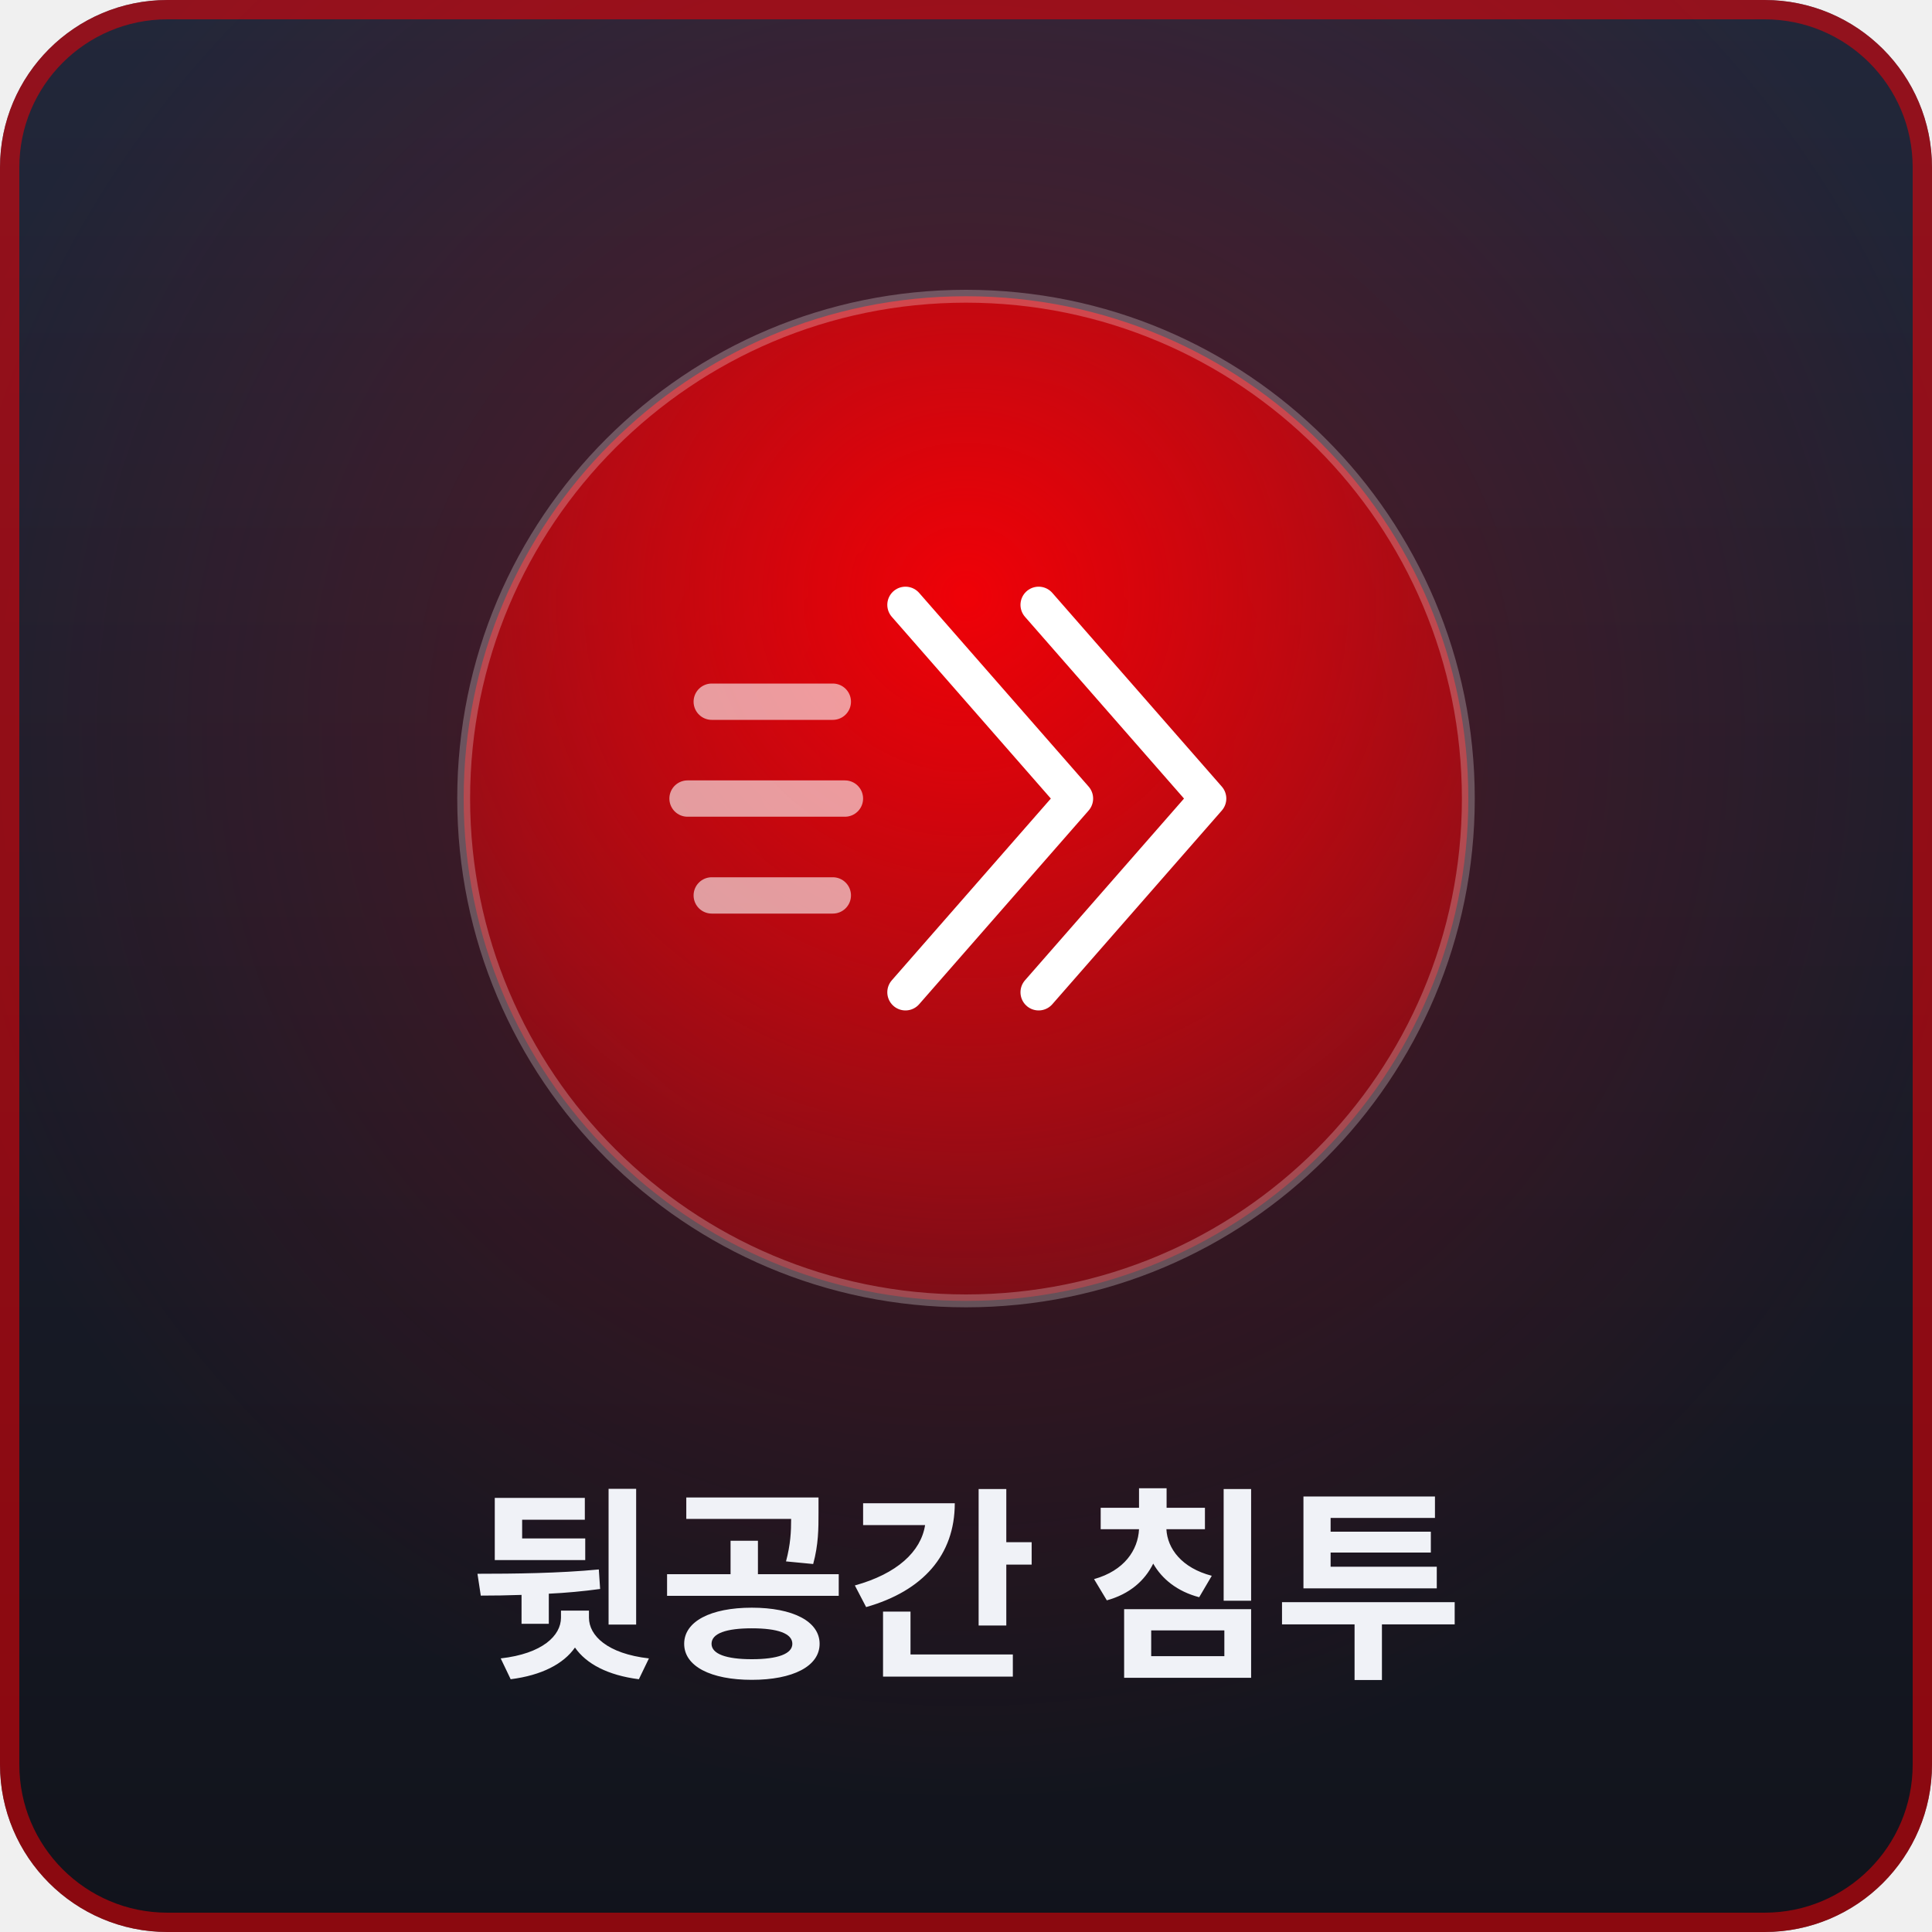
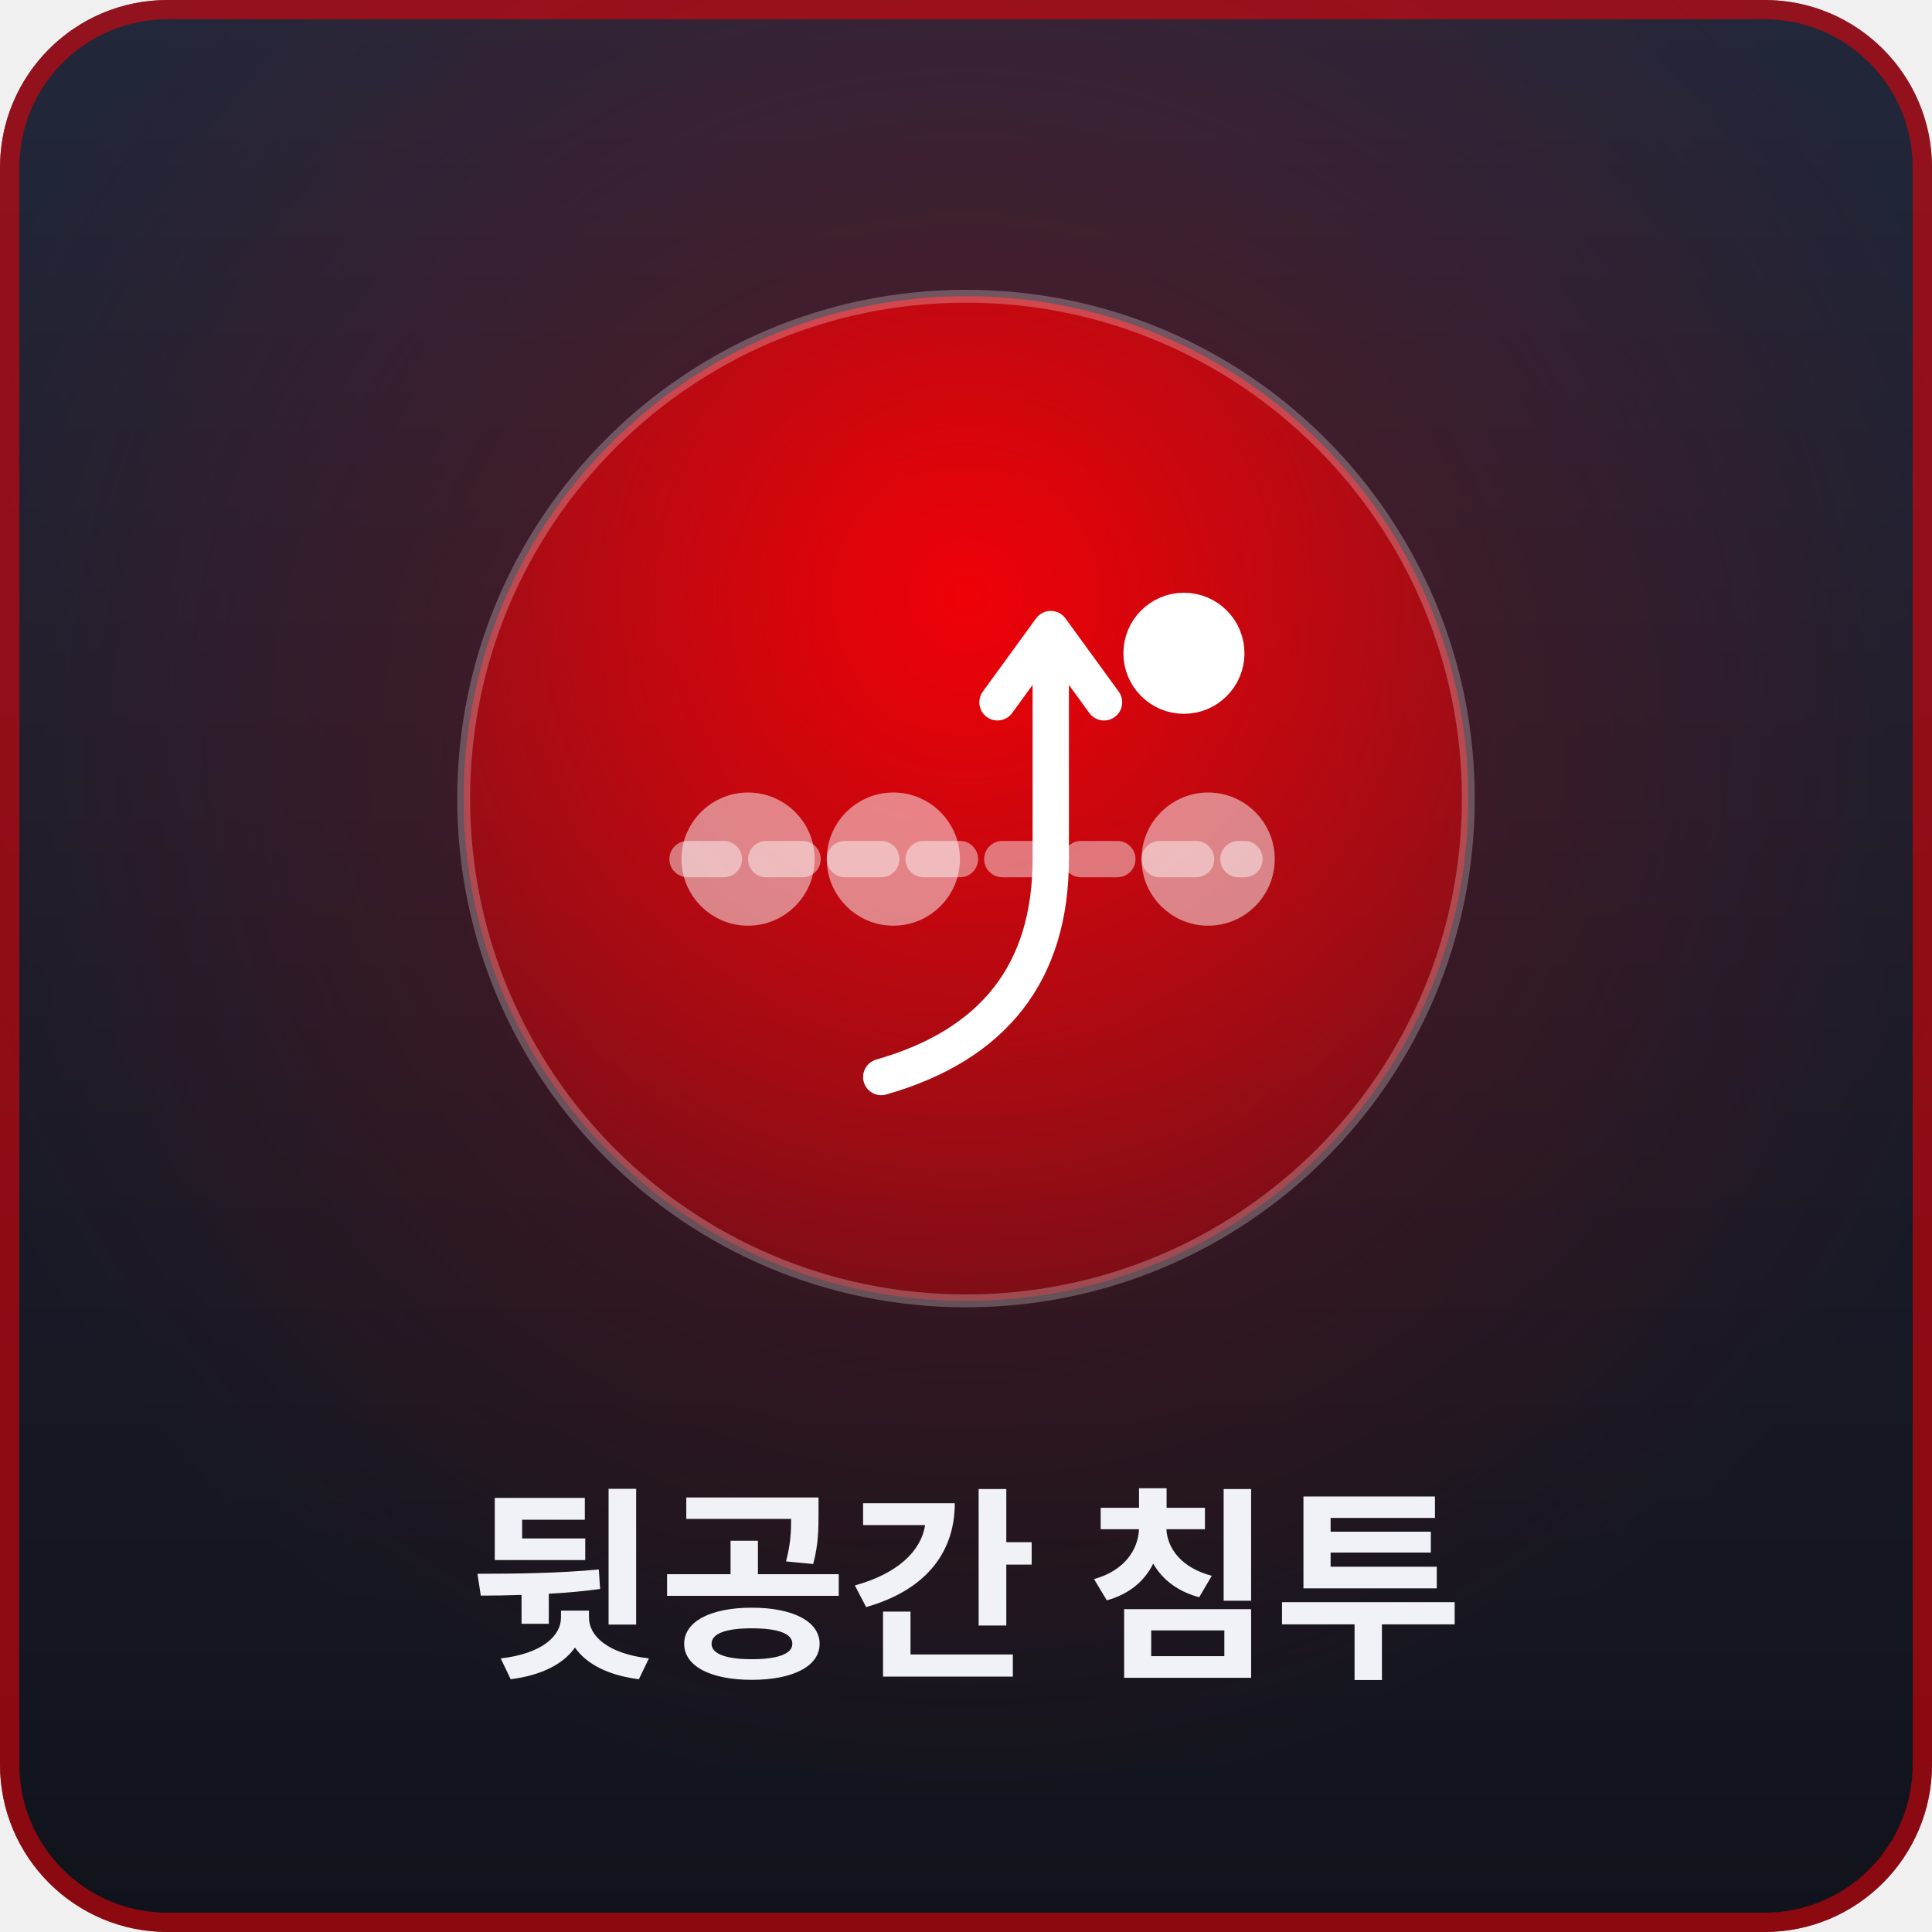
<svg xmlns="http://www.w3.org/2000/svg" viewBox="0 0 300 300" width="300" height="300">
  <defs>
    <linearGradient id="bg" x1="0" y1="0" x2="0" y2="1">
      <stop offset="0" stop-color="#22273A" />
      <stop offset="1" stop-color="#11131B" />
    </linearGradient>
    <radialGradient id="glow" cx=".5" cy=".38" r=".55">
      <stop offset="0" stop-color="#EF0107" stop-opacity=".28" />
      <stop offset="1" stop-color="#EF0107" stop-opacity="0" />
    </radialGradient>
    <radialGradient id="badge" cx=".5" cy=".3" r=".75">
      <stop offset="0" stop-color="#EF0107" />
      <stop offset="1" stop-color="#EF0107" stop-opacity=".35" />
    </radialGradient>
  </defs>
  <rect width="300" height="300" rx="26" fill="url(#bg)" />
  <rect width="300" height="300" rx="26" fill="url(#glow)" />
  <rect x="1.5" y="1.5" width="297" height="297" rx="24.5" fill="none" stroke="#EF0107" stroke-opacity=".55" stroke-width="3" />
  <circle cx="150" cy="124" r="78" fill="url(#badge)" />
  <circle cx="150" cy="124" r="78" fill="none" stroke="#fff" stroke-opacity=".25" stroke-width="2" />
  <g transform="translate(103 77) scale(.94)" fill="none" stroke="#fff" stroke-width="6" stroke-linecap="round" stroke-linejoin="round">
-     <path d="M40,18 L68,50 L40,82" />
-     <path d="M62,18 L90,50 L62,82" />
-     <path d="M8,34 H28 M4,50 H30 M8,66 H28" opacity=".6" />
+     <path d="M4,60 H96" stroke-dasharray="6 7" opacity=".45" />
+     <circle cx="14" cy="60" r="8" fill="#fff" opacity=".5" />
+     <circle cx="38" cy="60" r="8" fill="#fff" opacity=".5" />
+     <circle cx="90" cy="60" r="8" fill="#fff" opacity=".5" />
+     <path d="M36,96 Q64,88 64,60 V28" />
+     <path d="M72.8,34.1 L64,22 L55.2,34.1" />
+     <circle cx="86" cy="26" r="7" fill="#fff" />
  </g>
  <text x="150" y="258" text-anchor="middle" font-family="Pretendard, 'Noto Sans KR', 'Apple SD Gothic Neo', 'Malgun Gothic', sans-serif" font-size="32" font-weight="800" fill="#F0F2F7">뒷공간 침투</text>
</svg>
